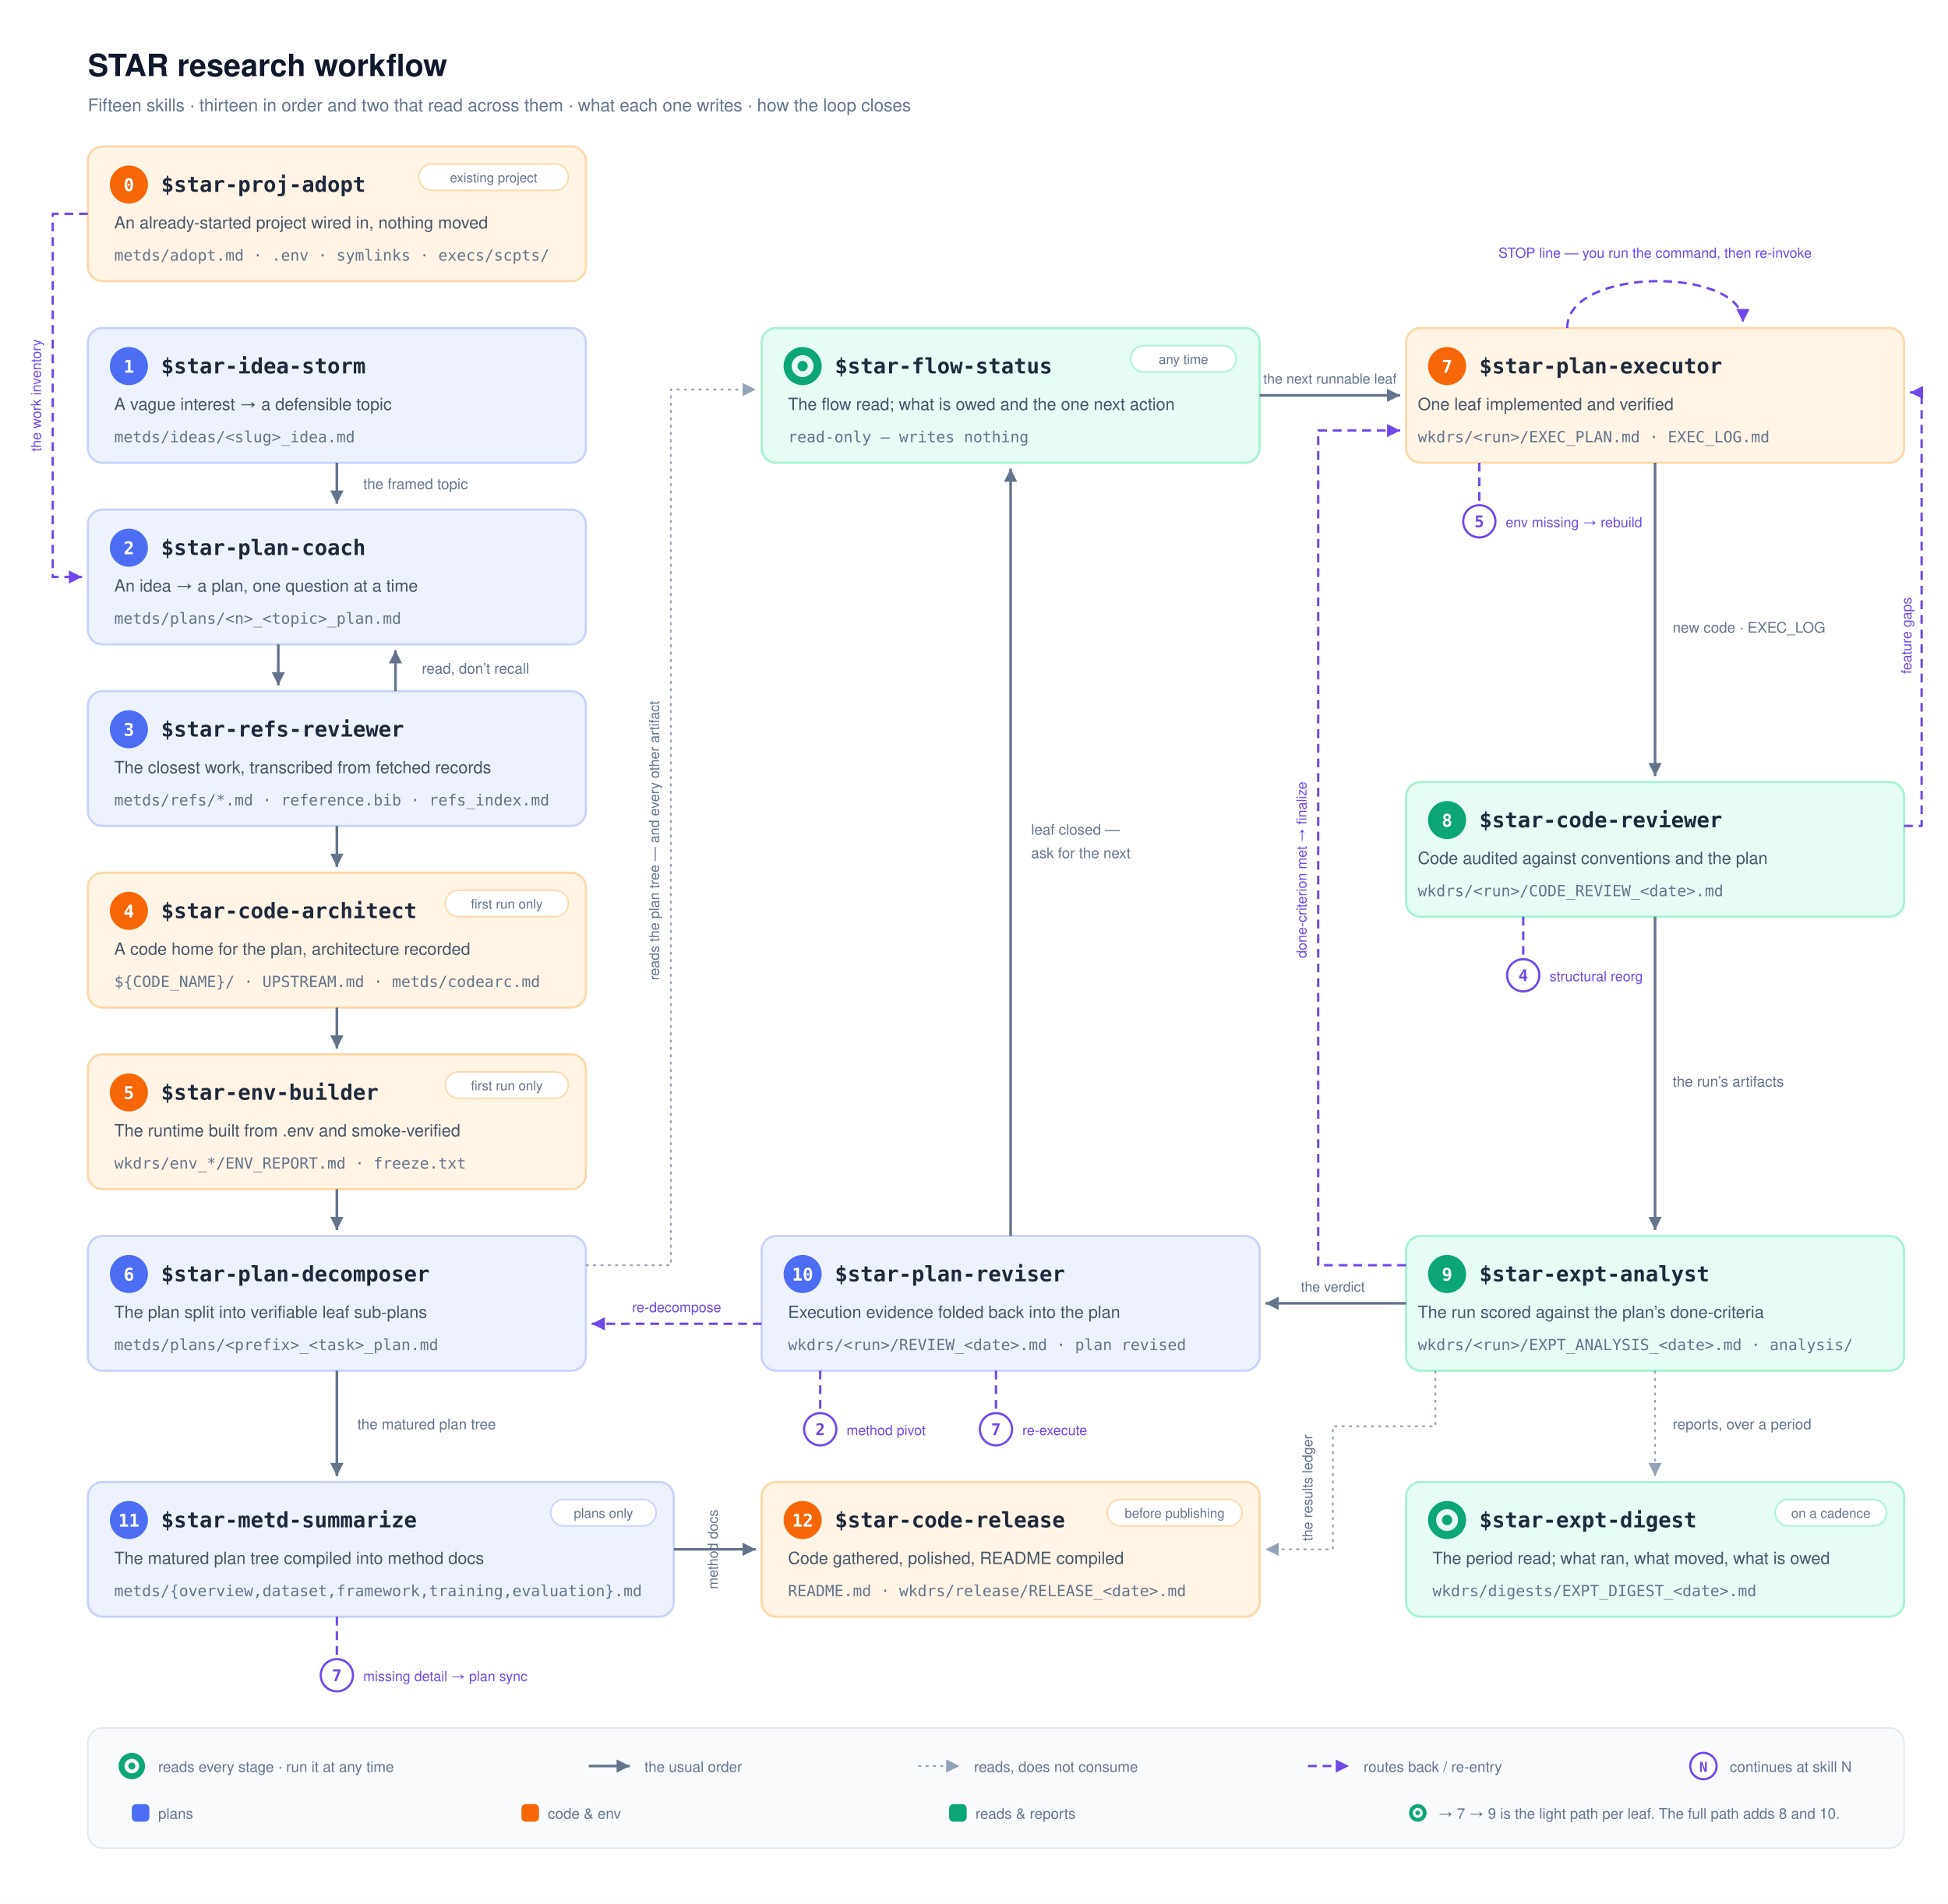
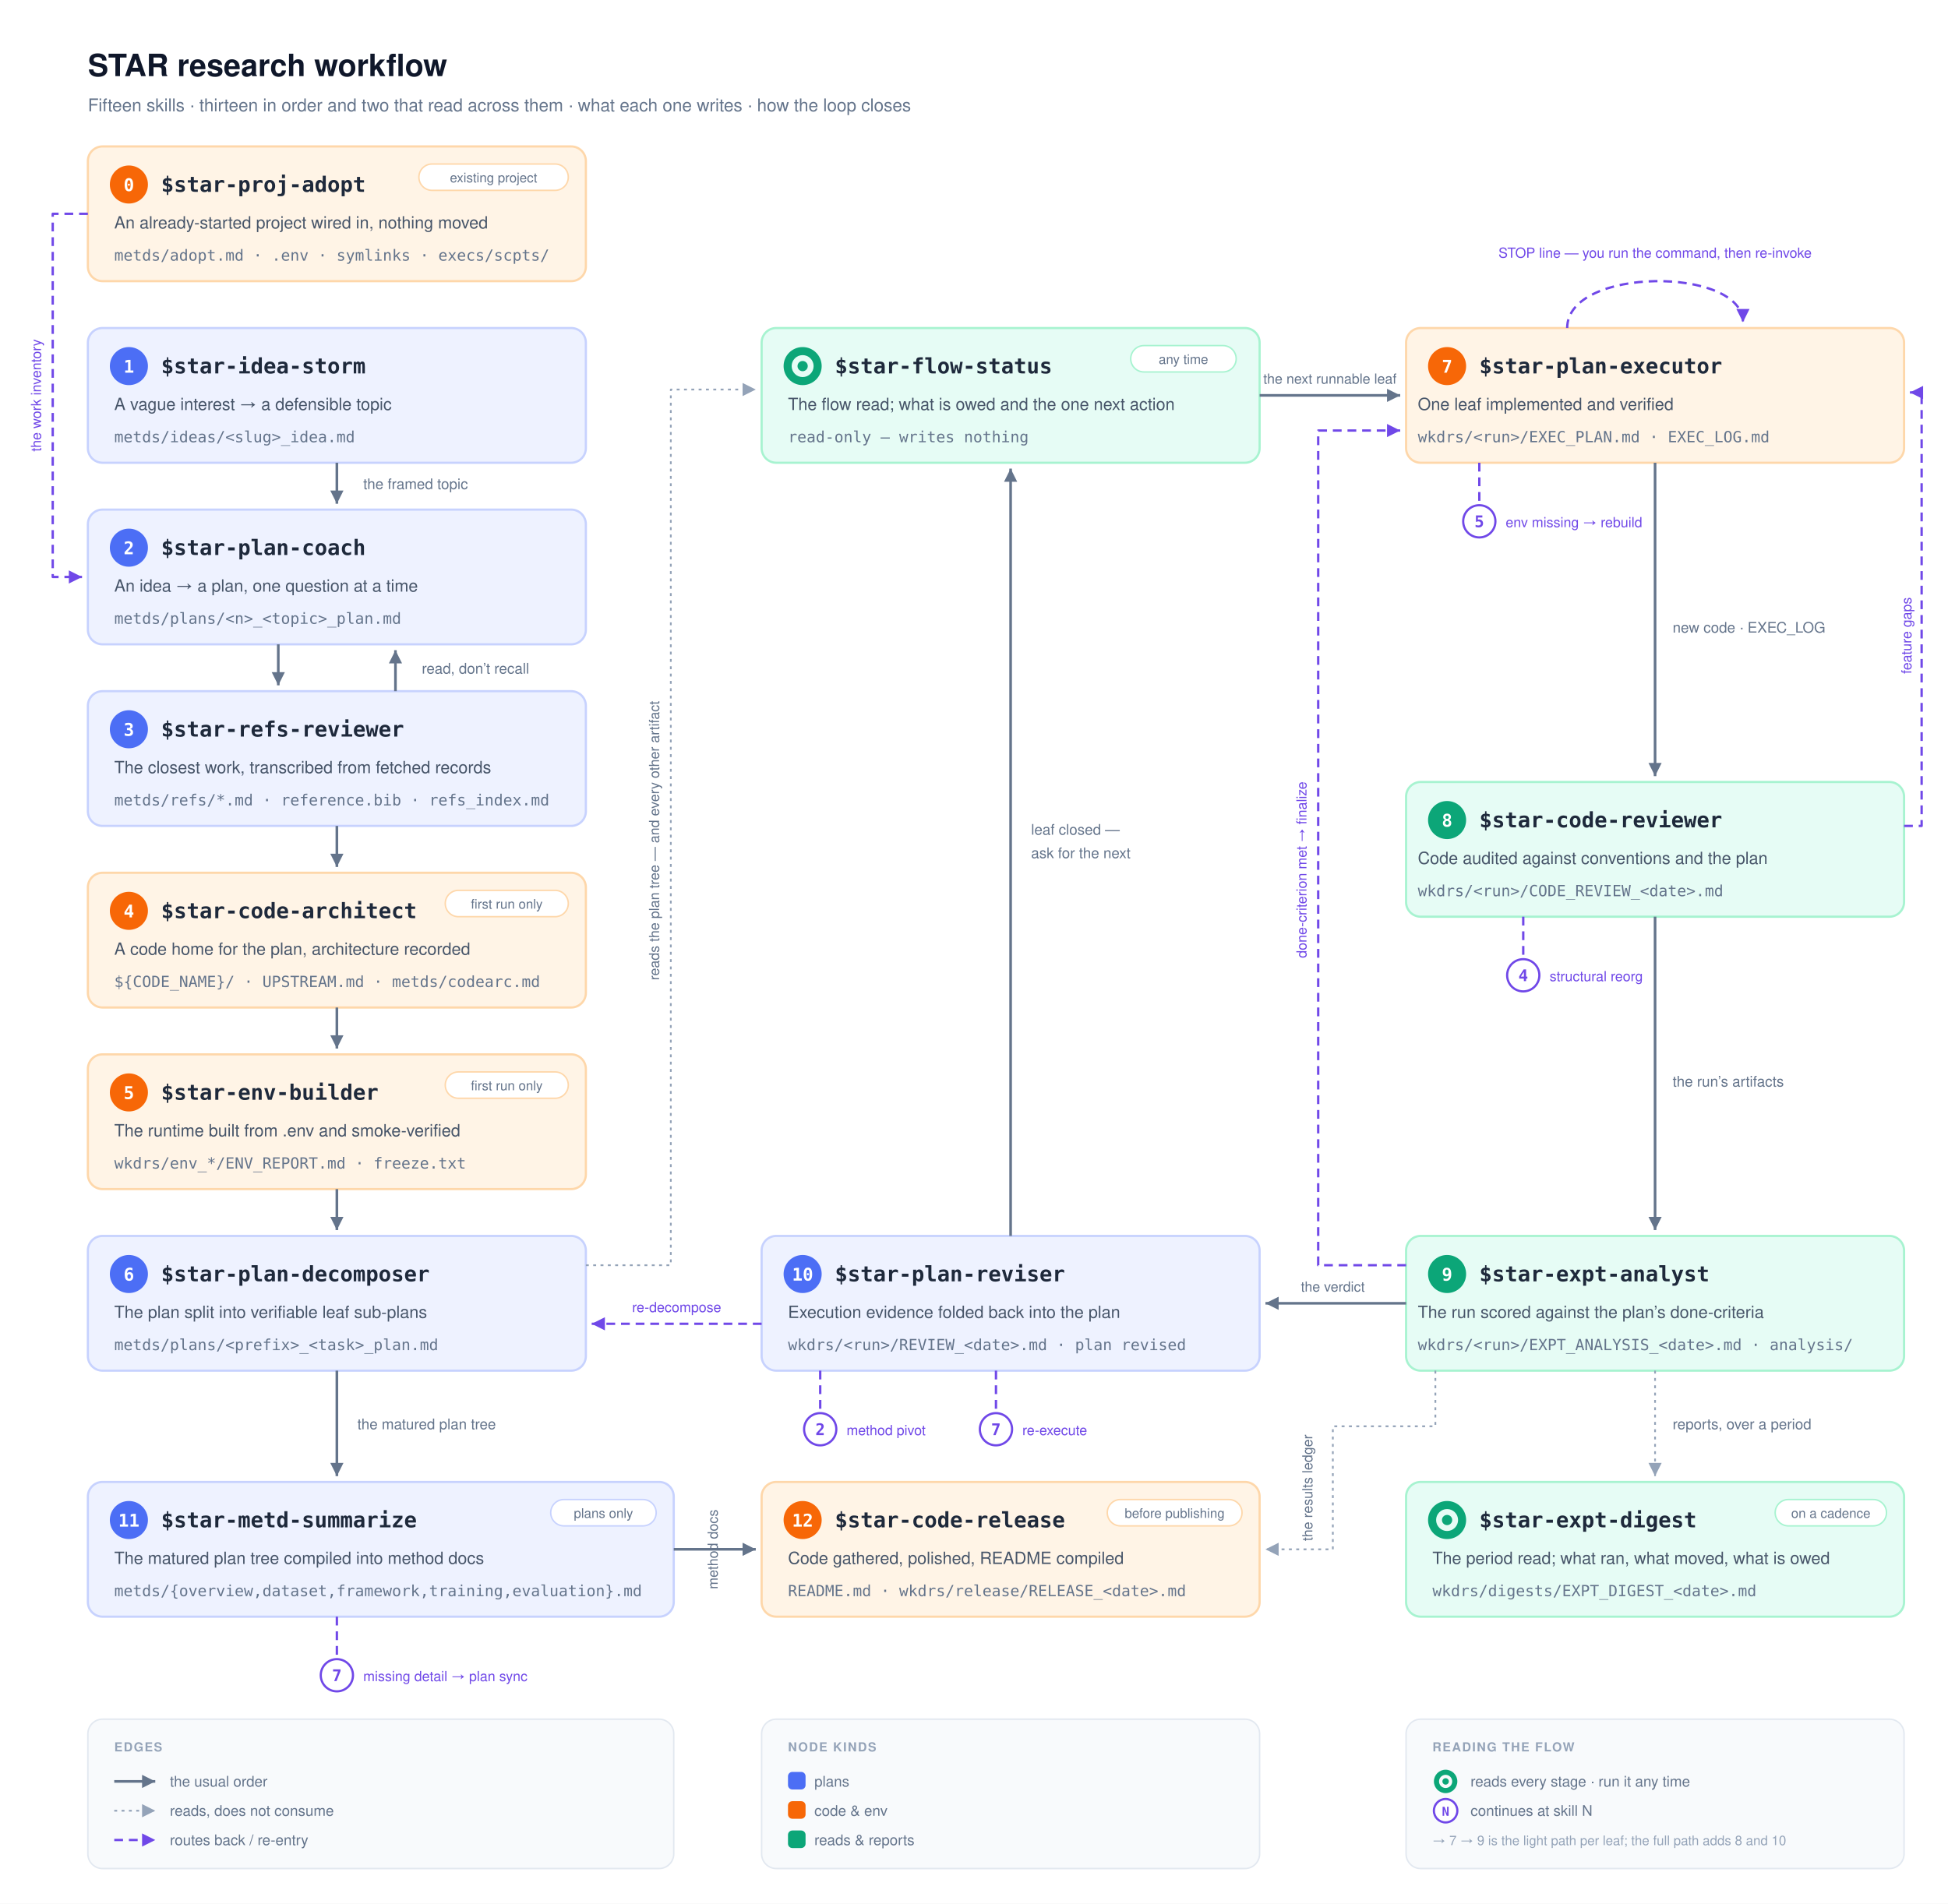
<svg xmlns="http://www.w3.org/2000/svg" viewBox="0 0 1330 1300" width="1330" height="1300" font-family="-apple-system, BlinkMacSystemFont, 'Segoe UI', Helvetica, Arial, sans-serif">
  <defs>
    <style>
      .nt { font-family: Menlo, ui-monospace, SFMono-Regular, Consolas, monospace; font-size: 14.5px; font-weight: 600; fill: #1e293b; }
      .np { font-size: 11.5px; fill: #475569; }
      .no { font-family: Menlo, ui-monospace, SFMono-Regular, Consolas, monospace; font-size: 10.5px; fill: #64748b; }
      .bn { font-family: Menlo, ui-monospace, SFMono-Regular, Consolas, monospace; font-size: 12px; font-weight: 700; fill: #ffffff; text-anchor: middle; }
      .tag { font-size: 9px; fill: #64748b; text-anchor: middle; }
      .el { font-size: 10px; fill: #64748b; }
      .elc { font-size: 9.5px; fill: #64748b; text-anchor: middle; }
      .lv { font-size: 9.5px; fill: #7048e8; }
      .lvc { font-size: 9.5px; fill: #7048e8; text-anchor: middle; }
      .spine { fill: none; stroke: #64748b; stroke-width: 1.8; stroke-linejoin: round; }
      .loop { fill: none; stroke: #7048e8; stroke-width: 1.6; stroke-dasharray: 6 4; stroke-linejoin: round; }
      .stub { fill: none; stroke: #7048e8; stroke-width: 1.6; stroke-dasharray: 6 4; }
      .read { fill: none; stroke: #94a3b8; stroke-width: 1.2; stroke-dasharray: 2 3; stroke-linejoin: round; }
      .ah { fill: #64748b; }
      .ahr { fill: #94a3b8; }
      .ahv { fill: #7048e8; }
      .jn { font-family: Menlo, ui-monospace, SFMono-Regular, Consolas, monospace; font-size: 11px; font-weight: 700; fill: #7048e8; text-anchor: middle; }
+       .lh { font-size: 8.5px; font-weight: 700; fill: #94a3b8; letter-spacing: 0.09em; }
+       .ef { font-size: 9px; fill: #94a3b8; }
    </style>
  </defs>
  <rect x="0" y="0" width="1330" height="1300" fill="#ffffff" />
  <text x="60" y="52" font-size="21" font-weight="700" fill="#0f172a">STAR research workflow</text>
  <text x="60" y="76" font-size="12" fill="#64748b">Fifteen skills · thirteen in order and two that read across them · what each one writes · how the loop closes</text>
  <rect x="60" y="100" width="340" height="92" rx="10" fill="#fff4e6" stroke="#fed7aa" stroke-width="1.5" />
  <circle cx="88" cy="126" r="13" fill="#f76707" />
  <text class="bn" x="88" y="130.5">0</text>
  <text class="nt" x="110" y="131">$star-proj-adopt</text>
  <rect x="286" y="112" width="102" height="18" rx="9" fill="#ffffff" stroke="#fed7aa" />
  <text class="tag" x="337" y="124.5">existing project</text>
  <text class="np" x="78" y="156">An already-started project wired in, nothing moved</text>
  <text class="no" x="78" y="178">metds/adopt.md · .env · symlinks · execs/scpts/</text>
  <path class="loop" d="M60,146 L36,146 L36,394 L56,394" />
  <path class="ahv" d="M56,394 L47,389.5 L47,398.5 Z" />
  <text class="lvc" x="28" y="270" transform="rotate(-90 28 270)">the work inventory</text>
  <g transform="translate(0,124)">
    <rect x="60" y="100" width="340" height="92" rx="10" fill="#eef2ff" stroke="#c7d2fe" stroke-width="1.5" />
    <circle cx="88" cy="126" r="13" fill="#4c6ef5" />
    <text class="bn" x="88" y="130.5">1</text>
    <text class="nt" x="110" y="131">$star-idea-storm</text>
    <text class="np" x="78" y="156">A vague interest → a defensible topic</text>
    <text class="no" x="78" y="178">metds/ideas/&lt;slug&gt;_idea.md</text>
    <rect x="60" y="224" width="340" height="92" rx="10" fill="#eef2ff" stroke="#c7d2fe" stroke-width="1.5" />
    <circle cx="88" cy="250" r="13" fill="#4c6ef5" />
    <text class="bn" x="88" y="254.5">2</text>
    <text class="nt" x="110" y="255">$star-plan-coach</text>
    <text class="np" x="78" y="280">An idea → a plan, one question at a time</text>
    <text class="no" x="78" y="302">metds/plans/&lt;n&gt;_&lt;topic&gt;_plan.md</text>
    <rect x="60" y="348" width="340" height="92" rx="10" fill="#eef2ff" stroke="#c7d2fe" stroke-width="1.5" />
    <circle cx="88" cy="374" r="13" fill="#4c6ef5" />
    <text class="bn" x="88" y="378.5">3</text>
    <text class="nt" x="110" y="379">$star-refs-reviewer</text>
    <text class="np" x="78" y="404">The closest work, transcribed from fetched records</text>
    <text class="no" x="78" y="426">metds/refs/*.md · reference.bib · refs_index.md</text>
    <rect x="60" y="472" width="340" height="92" rx="10" fill="#fff4e6" stroke="#fed7aa" stroke-width="1.5" />
    <circle cx="88" cy="498" r="13" fill="#f76707" />
    <text class="bn" x="88" y="502.5">4</text>
    <text class="nt" x="110" y="503">$star-code-architect</text>
    <rect x="304" y="484" width="84" height="18" rx="9" fill="#ffffff" stroke="#fed7aa" />
    <text class="tag" x="346" y="496.5">first run only</text>
    <text class="np" x="78" y="528">A code home for the plan, architecture recorded</text>
    <text class="no" x="78" y="550">${CODE_NAME}/ · UPSTREAM.md · metds/codearc.md</text>
    <rect x="60" y="596" width="340" height="92" rx="10" fill="#fff4e6" stroke="#fed7aa" stroke-width="1.5" />
    <circle cx="88" cy="622" r="13" fill="#f76707" />
    <text class="bn" x="88" y="626.5">5</text>
    <text class="nt" x="110" y="627">$star-env-builder</text>
    <rect x="304" y="608" width="84" height="18" rx="9" fill="#ffffff" stroke="#fed7aa" />
    <text class="tag" x="346" y="620.5">first run only</text>
    <text class="np" x="78" y="652">The runtime built from .env and smoke-verified</text>
    <text class="no" x="78" y="674">wkdrs/env_*/ENV_REPORT.md · freeze.txt</text>
    <rect x="60" y="720" width="340" height="92" rx="10" fill="#eef2ff" stroke="#c7d2fe" stroke-width="1.5" />
    <circle cx="88" cy="746" r="13" fill="#4c6ef5" />
    <text class="bn" x="88" y="750.5">6</text>
    <text class="nt" x="110" y="751">$star-plan-decomposer</text>
    <text class="np" x="78" y="776">The plan split into verifiable leaf sub-plans</text>
    <text class="no" x="78" y="798">metds/plans/&lt;prefix&gt;_&lt;task&gt;_plan.md</text>
    <rect x="520" y="100" width="340" height="92" rx="10" fill="#e6fcf5" stroke="#a7f3d0" stroke-width="1.5" />
    <circle cx="548" cy="126" r="13" fill="#0ca678" />
    <circle cx="548" cy="126" r="7.5" fill="#e6fcf5" />
    <circle cx="548" cy="126" r="3.5" fill="#0ca678" />
    <text class="nt" x="570" y="131">$star-flow-status</text>
    <rect x="772" y="112" width="72" height="18" rx="9" fill="#ffffff" stroke="#a7f3d0" />
    <text class="tag" x="808" y="124.5">any time</text>
    <text class="np" x="538" y="156">The flow read; what is owed and the one next action</text>
    <text class="no" x="538" y="178">read-only — writes nothing</text>
    <rect x="960" y="100" width="340" height="92" rx="10" fill="#fff4e6" stroke="#fed7aa" stroke-width="1.5" />
    <circle cx="988" cy="126" r="13" fill="#f76707" />
    <text class="bn" x="988" y="130.5">7</text>
    <text class="nt" x="1010" y="131">$star-plan-executor</text>
    <text class="np" x="968" y="156">One leaf implemented and verified</text>
    <text class="no" x="968" y="178">wkdrs/&lt;run&gt;/EXEC_PLAN.md · EXEC_LOG.md</text>
    <rect x="960" y="410" width="340" height="92" rx="10" fill="#e6fcf5" stroke="#a7f3d0" stroke-width="1.5" />
    <circle cx="988" cy="436" r="13" fill="#0ca678" />
    <text class="bn" x="988" y="440.5">8</text>
    <text class="nt" x="1010" y="441">$star-code-reviewer</text>
    <text class="np" x="968" y="466">Code audited against conventions and the plan</text>
    <text class="no" x="968" y="488">wkdrs/&lt;run&gt;/CODE_REVIEW_&lt;date&gt;.md</text>
    <rect x="960" y="720" width="340" height="92" rx="10" fill="#e6fcf5" stroke="#a7f3d0" stroke-width="1.5" />
    <circle cx="988" cy="746" r="13" fill="#0ca678" />
    <text class="bn" x="988" y="750.5">9</text>
    <text class="nt" x="1010" y="751">$star-expt-analyst</text>
    <text class="np" x="968" y="776">The run scored against the plan’s done-criteria</text>
    <text class="no" x="968" y="798">wkdrs/&lt;run&gt;/EXPT_ANALYSIS_&lt;date&gt;.md · analysis/</text>
    <rect x="960" y="888" width="340" height="92" rx="10" fill="#e6fcf5" stroke="#a7f3d0" stroke-width="1.5" />
    <circle cx="988" cy="914" r="13" fill="#0ca678" />
    <circle cx="988" cy="914" r="7.5" fill="#e6fcf5" />
    <circle cx="988" cy="914" r="3.5" fill="#0ca678" />
    <text class="nt" x="1010" y="919">$star-expt-digest</text>
    <rect x="1212" y="900" width="76" height="18" rx="9" fill="#ffffff" stroke="#a7f3d0" />
    <text class="tag" x="1250" y="912.5">on a cadence</text>
    <text class="np" x="978" y="944">The period read; what ran, what moved, what is owed</text>
    <text class="no" x="978" y="966">wkdrs/digests/EXPT_DIGEST_&lt;date&gt;.md</text>
    <path class="read" d="M1130,812 L1130,884" />
    <path class="ahr" d="M1130,884 L1125.5,875 L1134.5,875 Z" />
    <text class="el" x="1142" y="852">reports, over a period</text>
    <rect x="520" y="720" width="340" height="92" rx="10" fill="#eef2ff" stroke="#c7d2fe" stroke-width="1.5" />
    <circle cx="548" cy="746" r="13" fill="#4c6ef5" />
    <text class="bn" x="548" y="750.5">10</text>
    <text class="nt" x="570" y="751">$star-plan-reviser</text>
    <text class="np" x="538" y="776">Execution evidence folded back into the plan</text>
    <text class="no" x="538" y="798">wkdrs/&lt;run&gt;/REVIEW_&lt;date&gt;.md · plan revised</text>
    <rect x="60" y="888" width="400" height="92" rx="10" fill="#eef2ff" stroke="#c7d2fe" stroke-width="1.5" />
    <circle cx="88" cy="914" r="13" fill="#4c6ef5" />
    <text class="bn" x="88" y="918.5">11</text>
    <text class="nt" x="110" y="919">$star-metd-summarize</text>
    <rect x="376" y="900" width="72" height="18" rx="9" fill="#ffffff" stroke="#c7d2fe" />
    <text class="tag" x="412" y="912.5">plans only</text>
    <text class="np" x="78" y="944">The matured plan tree compiled into method docs</text>
    <text class="no" x="78" y="966">metds/{overview,dataset,framework,training,evaluation}.md</text>
    <rect x="520" y="888" width="340" height="92" rx="10" fill="#fff4e6" stroke="#fed7aa" stroke-width="1.5" />
    <circle cx="548" cy="914" r="13" fill="#f76707" />
    <text class="bn" x="548" y="918.5">12</text>
    <text class="nt" x="570" y="919">$star-code-release</text>
    <rect x="756" y="900" width="92" height="18" rx="9" fill="#ffffff" stroke="#fed7aa" />
    <text class="tag" x="802" y="912.5">before publishing</text>
    <text class="np" x="538" y="944">Code gathered, polished, README compiled</text>
    <text class="no" x="538" y="966">README.md · wkdrs/release/RELEASE_&lt;date&gt;.md</text>
    <path class="spine" d="M230,192 L230,220" />
    <path class="ah" d="M230,220 L225.5,211 L234.5,211 Z" />
    <text class="el" x="248" y="210">the framed topic</text>
    <path class="spine" d="M190,316 L190,344" />
    <path class="ah" d="M190,344 L185.5,335 L194.5,335 Z" />
    <path class="spine" d="M270,348 L270,320" />
    <path class="ah" d="M270,320 L265.5,329 L274.5,329 Z" />
    <text class="el" x="288" y="336">read, don’t recall</text>
    <path class="spine" d="M230,440 L230,468" />
    <path class="ah" d="M230,468 L225.5,459 L234.5,459 Z" />
    <path class="spine" d="M230,564 L230,592" />
    <path class="ah" d="M230,592 L225.5,583 L234.5,583 Z" />
    <path class="spine" d="M230,688 L230,716" />
    <path class="ah" d="M230,716 L225.5,707 L234.5,707 Z" />
    <path class="read" d="M400,740 L458,740 L458,142 L516,142" />
    <path class="ahr" d="M516,142 L507,137.5 L507,146.5 Z" />
    <text class="elc" x="450" y="450" transform="rotate(-90 450 450)">reads the plan tree — and every other artifact</text>
    <path class="spine" d="M860,146 L956,146" />
    <path class="ah" d="M956,146 L947,141.5 L947,150.5 Z" />
    <text class="elc" x="908" y="138">the next runnable leaf</text>
    <path class="spine" d="M1130,192 L1130,406" />
    <path class="ah" d="M1130,406 L1125.5,397 L1134.5,397 Z" />
    <text class="el" x="1142" y="308">new code · EXEC_LOG</text>
    <path class="spine" d="M1130,502 L1130,716" />
    <path class="ah" d="M1130,716 L1125.5,707 L1134.5,707 Z" />
    <text class="el" x="1142" y="618">the run’s artifacts</text>
    <path class="spine" d="M960,766 L864,766" />
    <path class="ah" d="M864,766 L873,761.5 L873,770.5 Z" />
    <text class="elc" x="910" y="758">the verdict</text>
    <path class="spine" d="M690,720 L690,196" />
    <path class="ah" d="M690,196 L685.5,205 L694.5,205 Z" />
    <text class="el" x="704" y="446">leaf closed —</text>
    <text class="el" x="704" y="462">ask for the next</text>
    <path class="spine" d="M230,812 L230,884" />
    <path class="ah" d="M230,884 L225.5,875 L234.5,875 Z" />
    <text class="el" x="244" y="852">the matured plan tree</text>
    <path class="spine" d="M460,934 L516,934" />
    <path class="ah" d="M516,934 L507,929.5 L507,938.5 Z" />
    <text class="elc" x="490" y="934" transform="rotate(-90 490 934)">method docs</text>
    <path class="read" d="M980,812 L980,850 L910,850 L910,934 L864,934" />
    <path class="ahr" d="M864,934 L873,929.5 L873,938.5 Z" />
    <text class="elc" x="896" y="892" transform="rotate(-90 896 892)">the results ledger</text>
    <path class="loop" d="M520,780 L404,780" />
    <path class="ahv" d="M404,780 L413,775.5 L413,784.5 Z" />
    <text class="lvc" x="462" y="772">re-decompose</text>
    <path class="loop" d="M960,740 L900,740 L900,170 L956,170" />
    <path class="ahv" d="M956,170 L947,165.5 L947,174.5 Z" />
    <text class="lvc" x="892" y="470" transform="rotate(-90 892 470)">done-criterion met → finalize</text>
    <path class="loop" d="M1300,440 L1312,440 L1312,144 L1304,144" />
    <path class="ahv" d="M1304,144 L1313,139.5 L1313,148.5 Z" />
    <text class="lvc" x="1305" y="310" transform="rotate(-90 1305 310)">feature gaps</text>
    <path class="loop" d="M1070,100 C1070,58 1190,58 1190,96" />
    <path class="ahv" d="M1190,96 L1185.5,87 L1194.5,87 Z" />
    <text class="lvc" x="1130" y="52">STOP line — you run the command, then re-invoke</text>
    <path class="stub" d="M560,812 L560,838" />
    <circle cx="560" cy="852" r="11" fill="#ffffff" stroke="#7048e8" stroke-width="1.5" />
    <text class="jn" x="560" y="856">2</text>
    <text class="lv" x="578" y="856">method pivot</text>
    <path class="stub" d="M680,812 L680,838" />
    <circle cx="680" cy="852" r="11" fill="#ffffff" stroke="#7048e8" stroke-width="1.5" />
    <text class="jn" x="680" y="856">7</text>
    <text class="lv" x="698" y="856">re-execute</text>
    <path class="stub" d="M1040,502 L1040,528" />
    <circle cx="1040" cy="542" r="11" fill="#ffffff" stroke="#7048e8" stroke-width="1.5" />
    <text class="jn" x="1040" y="546">4</text>
    <text class="lv" x="1058" y="546">structural reorg</text>
    <path class="stub" d="M1010,192 L1010,218" />
    <circle cx="1010" cy="232" r="11" fill="#ffffff" stroke="#7048e8" stroke-width="1.5" />
    <text class="jn" x="1010" y="236">5</text>
    <text class="lv" x="1028" y="236">env missing → rebuild</text>
    <path class="stub" d="M230,980 L230,1006" />
    <circle cx="230" cy="1020" r="11" fill="#ffffff" stroke="#7048e8" stroke-width="1.5" />
    <text class="jn" x="230" y="1024">7</text>
    <text class="lv" x="248" y="1024">missing detail → plan sync</text>
-     <rect x="60" y="1056" width="1240" height="82" rx="10" fill="#f8fafc" stroke="#e2e8f0" />
-     <circle cx="90" cy="1082" r="9" fill="#0ca678" />
-     <circle cx="90" cy="1082" r="5" fill="#f8fafc" />
-     <circle cx="90" cy="1082" r="2.4" fill="#0ca678" />
-     <text class="el" x="108" y="1086">reads every stage · run it at any time</text>
-     <path class="spine" d="M402,1082 L430,1082" />
-     <path class="ah" d="M430,1082 L421,1077.5 L421,1086.5 Z" />
-     <text class="el" x="440" y="1086">the usual order</text>
-     <path class="read" d="M627,1082 L655,1082" />
-     <path class="ahr" d="M655,1082 L646,1077.5 L646,1086.5 Z" />
-     <text class="el" x="665" y="1086">reads, does not consume</text>
-     <path class="loop" d="M893,1082 L921,1082" />
-     <path class="ahv" d="M921,1082 L912,1077.5 L912,1086.5 Z" />
-     <text class="el" x="931" y="1086">routes back / re-entry</text>
-     <circle cx="1163" cy="1082" r="9" fill="#ffffff" stroke="#7048e8" stroke-width="1.5" />
-     <text class="jn" x="1163" y="1086" style="font-size:9.5px">N</text>
-     <text class="el" x="1181" y="1086">continues at skill N</text>
-     <rect x="90" y="1108" width="12" height="12" rx="3" fill="#4c6ef5" />
-     <text class="el" x="108" y="1118">plans</text>
-     <rect x="356" y="1108" width="12" height="12" rx="3" fill="#f76707" />
-     <text class="el" x="374" y="1118">code &amp; env</text>
-     <rect x="648" y="1108" width="12" height="12" rx="3" fill="#0ca678" />
-     <text class="el" x="666" y="1118">reads &amp; reports</text>
-     <circle cx="968" cy="1114" r="6" fill="#0ca678" />
-     <circle cx="968" cy="1114" r="3.4" fill="#f8fafc" />
-     <circle cx="968" cy="1114" r="1.6" fill="#0ca678" />
-     <text class="el" x="982" y="1118" font-size="9.5">→ 7 → 9 is the light path per leaf. The full path adds 8 and 10.</text>
+     <rect x="60" y="1050" width="400" height="102" rx="10" fill="#f8fafc" stroke="#e2e8f0" />
+     <text class="lh" x="78" y="1072">EDGES</text>
+     <path class="spine" d="M78,1092.5 L106,1092.5" />
+     <path class="ah" d="M106,1092.5 L97,1088 L97,1097 Z" />
+     <text class="el" x="116" y="1096">the usual order</text>
+     <path class="read" d="M78,1112.5 L106,1112.5" />
+     <path class="ahr" d="M106,1112.5 L97,1108 L97,1117 Z" />
+     <text class="el" x="116" y="1116">reads, does not consume</text>
+     <path class="loop" d="M78,1132.5 L106,1132.5" />
+     <path class="ahv" d="M106,1132.5 L97,1128 L97,1137 Z" />
+     <text class="el" x="116" y="1136">routes back / re-entry</text>
+     <rect x="520" y="1050" width="340" height="102" rx="10" fill="#f8fafc" stroke="#e2e8f0" />
+     <text class="lh" x="538" y="1072">NODE KINDS</text>
+     <rect x="538" y="1086" width="12" height="12" rx="3" fill="#4c6ef5" />
+     <text class="el" x="556" y="1096">plans</text>
+     <rect x="538" y="1106" width="12" height="12" rx="3" fill="#f76707" />
+     <text class="el" x="556" y="1116">code &amp; env</text>
+     <rect x="538" y="1126" width="12" height="12" rx="3" fill="#0ca678" />
+     <text class="el" x="556" y="1136">reads &amp; reports</text>
+     <rect x="960" y="1050" width="340" height="102" rx="10" fill="#f8fafc" stroke="#e2e8f0" />
+     <text class="lh" x="978" y="1072">READING THE FLOW</text>
+     <circle cx="987" cy="1092.5" r="8" fill="#0ca678" />
+     <circle cx="987" cy="1092.5" r="4.5" fill="#f8fafc" />
+     <circle cx="987" cy="1092.5" r="2.2" fill="#0ca678" />
+     <text class="el" x="1004" y="1096">reads every stage · run it any time</text>
+     <circle cx="987" cy="1112.5" r="8" fill="#ffffff" stroke="#7048e8" stroke-width="1.5" />
+     <text class="jn" x="987" y="1116" style="font-size:8.5px">N</text>
+     <text class="el" x="1004" y="1116">continues at skill N</text>
+     <text class="ef" x="978" y="1136">→ 7 → 9 is the light path per leaf; the full path adds 8 and 10</text>
  </g>
</svg>
